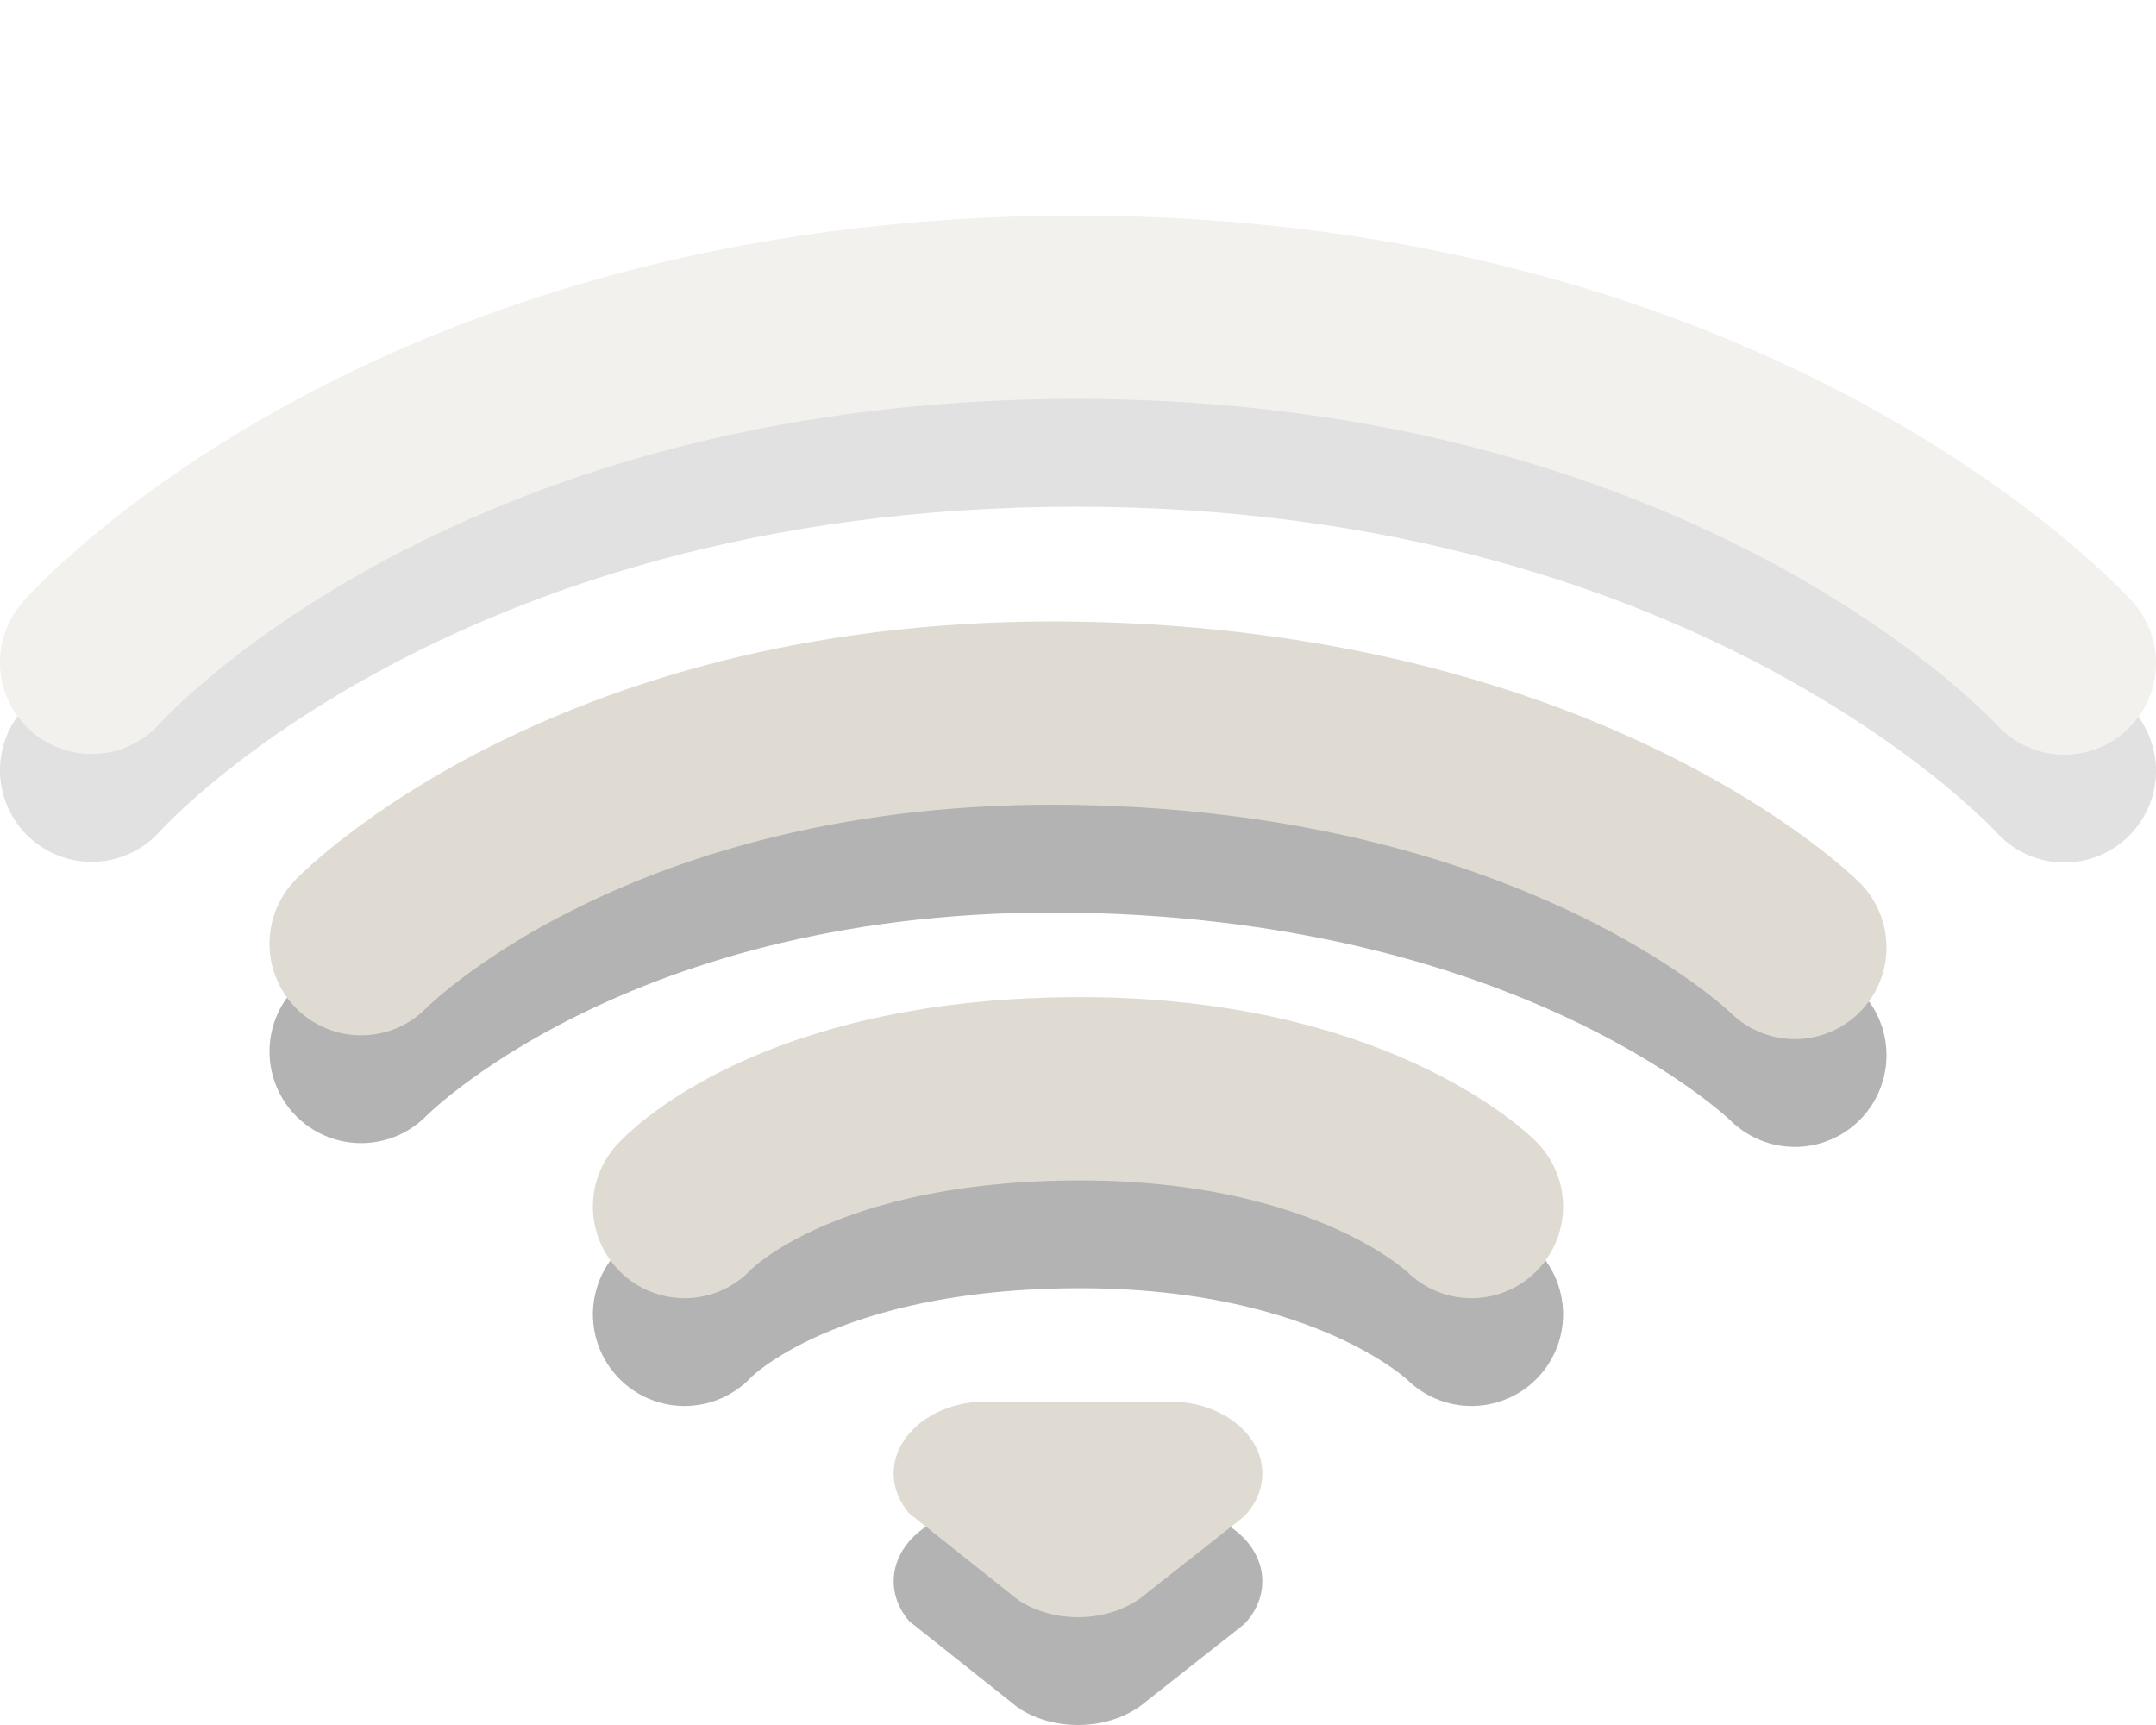
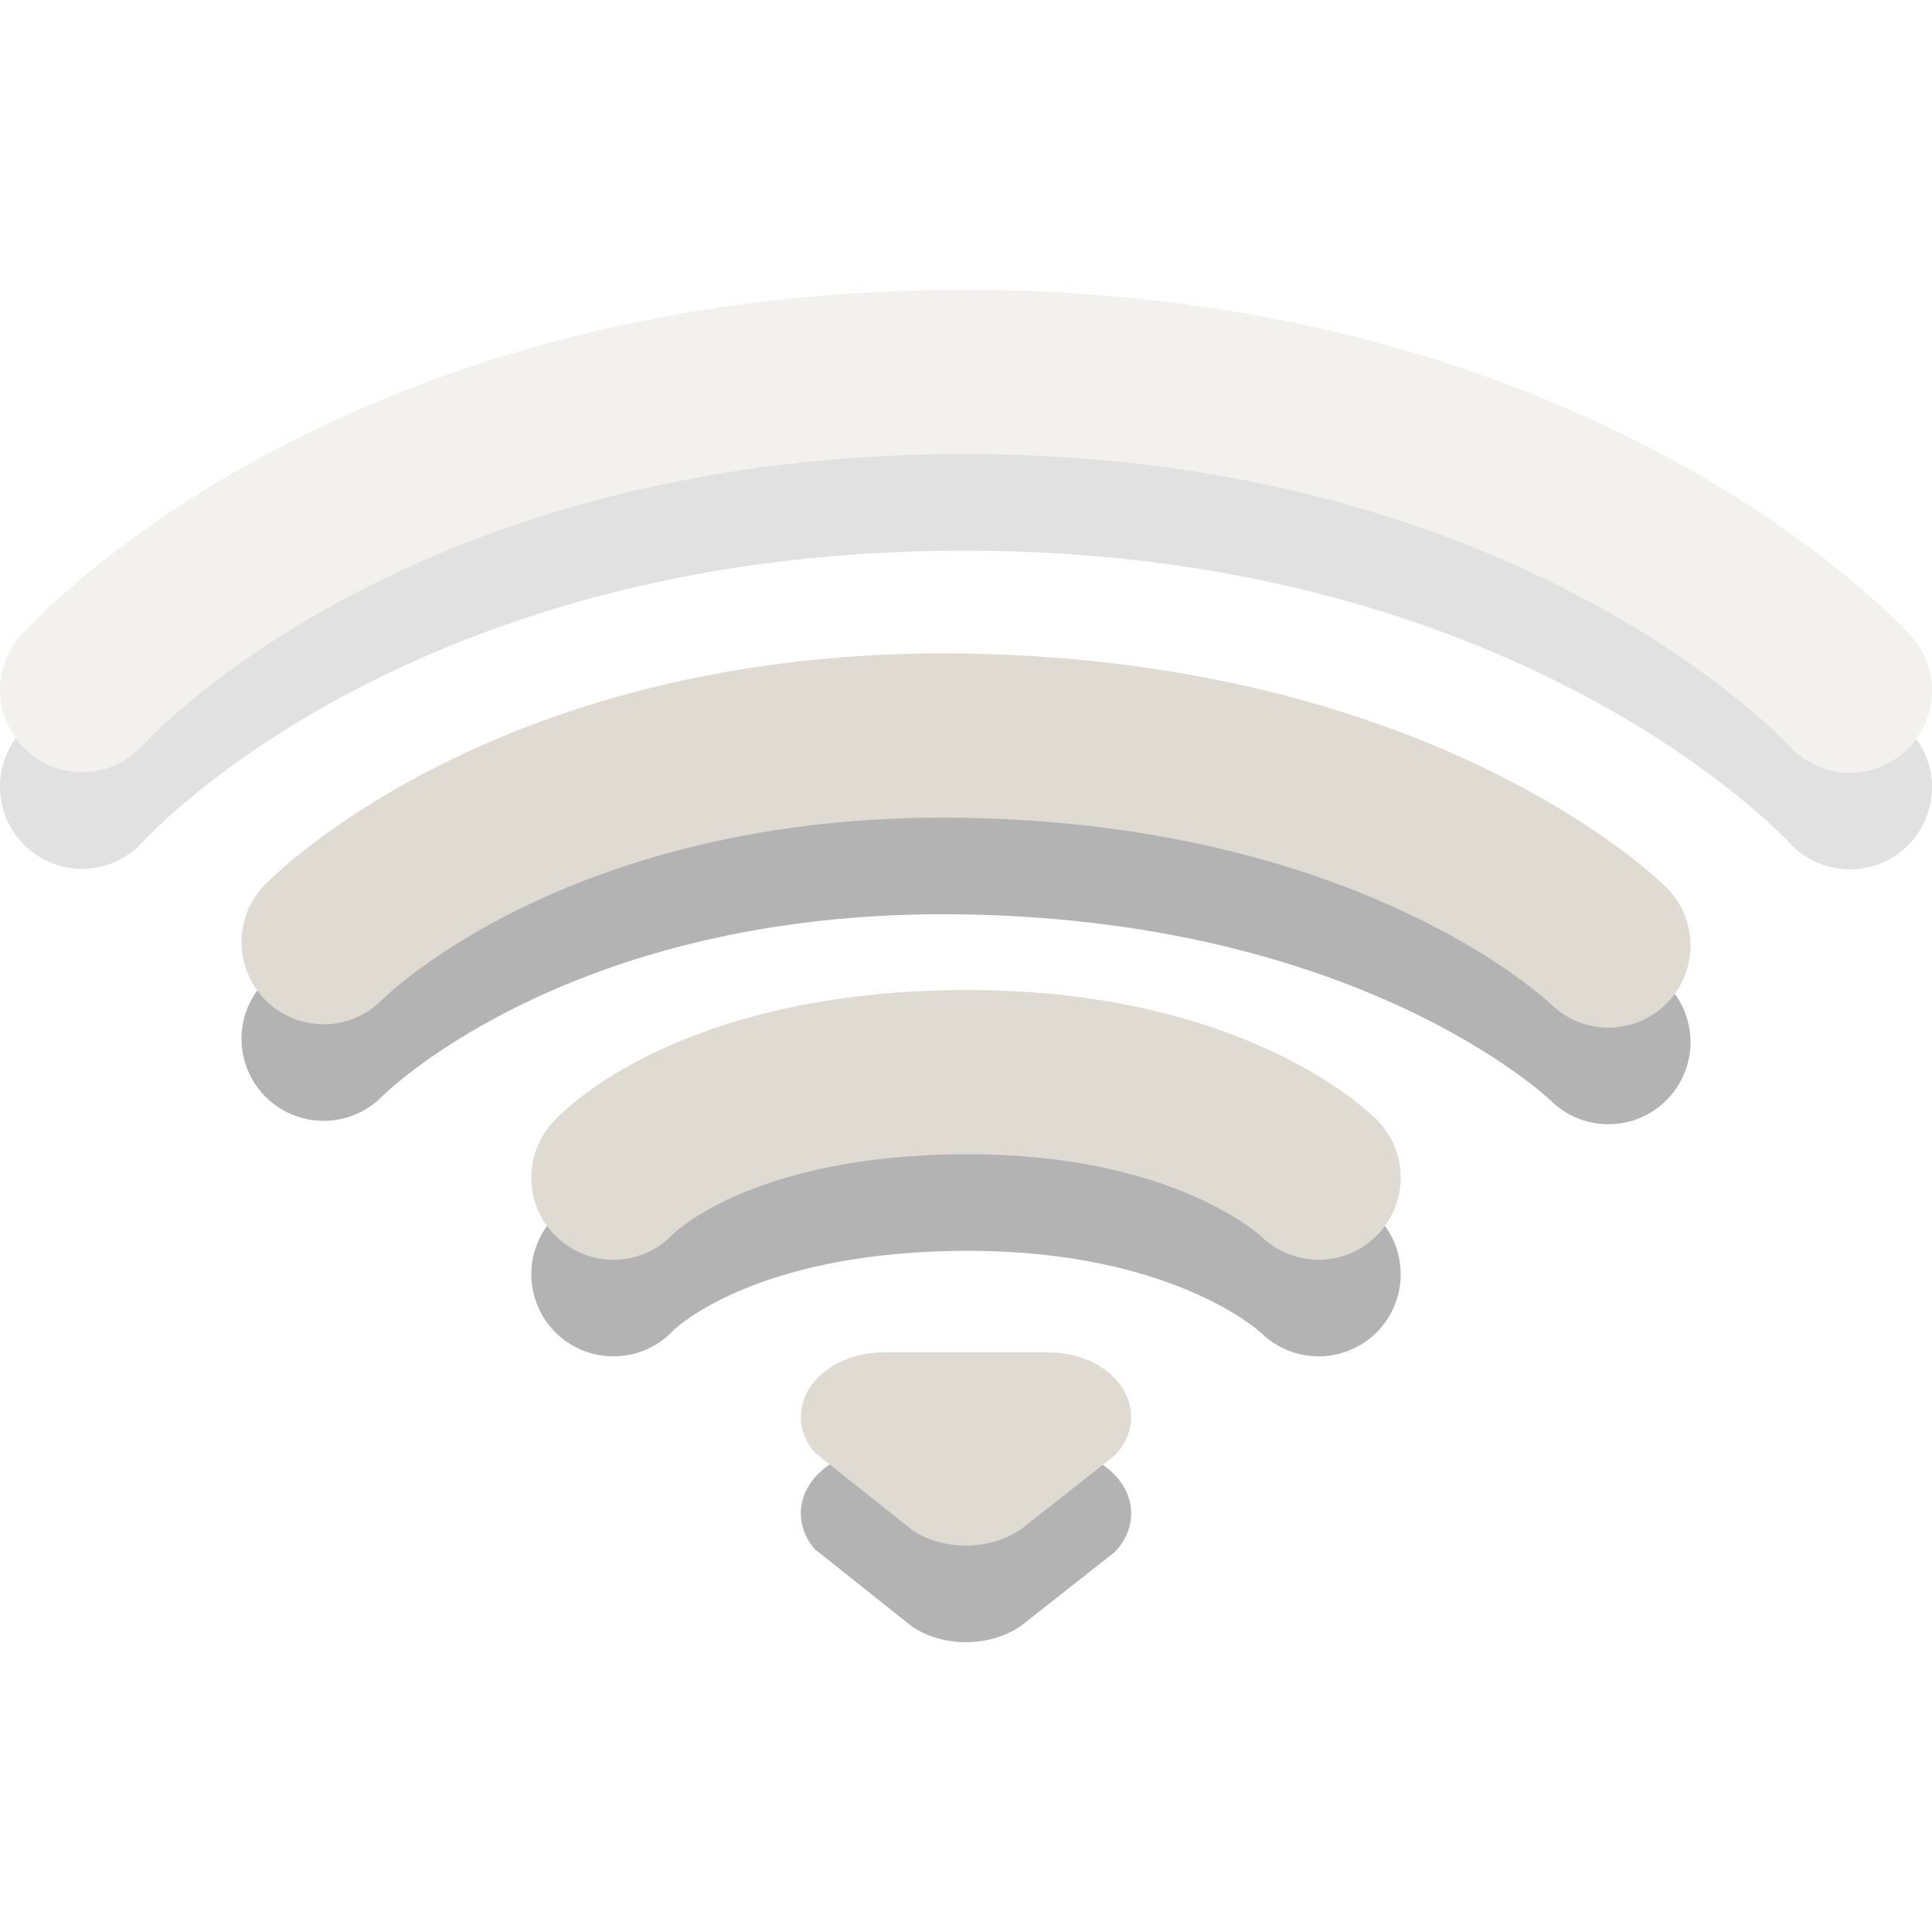
- <svg xmlns="http://www.w3.org/2000/svg" version="1.0" width="20" height="16" id="svg3229">
+ <svg xmlns="http://www.w3.org/2000/svg" id="svg3229" height="16" width="16" version="1.0">
  <defs id="defs3231" />
-   <g transform="translate(-2,-4)" id="g3893" style="opacity:0.4">
-     <path d="m 2.85,11.144 c 0,0 2.898,-3.294 9.132,-3.294 6.204,0 9.168,3.3 9.168,3.3" id="path3683-5" style="opacity:0.3;fill:none;stroke:#000000;stroke-width:1.7;stroke-linecap:round;stroke-linejoin:miter;stroke-miterlimit:4;stroke-opacity:1;stroke-dasharray:none;stroke-dashoffset:0;marker:none;visibility:visible;display:inline;overflow:visible;enable-background:accumulate" />
-     <path d="m 2.85,10.144 c 0,0 2.898,-3.294 9.132,-3.294 C 18.186,6.85 21.15,10.15 21.15,10.15" id="path3683" style="fill:none;stroke:#dfdbd2;stroke-width:1.7;stroke-linecap:round;stroke-linejoin:miter;stroke-miterlimit:4;stroke-opacity:1;stroke-dasharray:none;stroke-dashoffset:0;marker:none;visibility:visible;display:inline;overflow:visible;enable-background:accumulate" />
+   <g transform="matrix(0.8,0,0,0.8,0,0.8000001)" id="g3742">
+     <g transform="translate(-2,-4)" id="g3893" style="opacity:0.4">
+       <path d="m 2.85,11.144 c 0,0 2.898,-3.294 9.132,-3.294 6.204,0 9.168,3.3 9.168,3.3" id="path3683-5" style="display:inline;overflow:visible;visibility:visible;opacity:0.3;fill:none;stroke:#000000;stroke-width:1.7;stroke-linecap:round;stroke-linejoin:miter;stroke-miterlimit:4;stroke-dasharray:none;stroke-dashoffset:0;stroke-opacity:1;marker:none;enable-background:accumulate" />
+       <path d="m 2.85,10.144 c 0,0 2.898,-3.294 9.132,-3.294 C 18.186,6.85 21.15,10.15 21.15,10.15" id="path3683" style="display:inline;overflow:visible;visibility:visible;fill:none;stroke:#dfdbd2;stroke-width:1.7;stroke-linecap:round;stroke-linejoin:miter;stroke-miterlimit:4;stroke-dasharray:none;stroke-dashoffset:0;stroke-opacity:1;marker:none;enable-background:accumulate" />
+     </g>
+     <path d="m 3.35,9.753 c 0,0 2.147,-2.216 6.65,-2.137 C 14.54,7.695 16.65,9.788 16.65,9.788" id="path3681-0" style="display:inline;overflow:visible;visibility:visible;opacity:0.3;fill:none;stroke:#000000;stroke-width:1.7;stroke-linecap:round;stroke-linejoin:miter;stroke-miterlimit:4;stroke-dasharray:none;stroke-dashoffset:0;stroke-opacity:1;marker:none;enable-background:accumulate" />
+     <path d="m 3.35,8.753 c 0,0 2.147,-2.216 6.65,-2.137 C 14.54,6.695 16.65,8.788 16.65,8.788" id="path3681" style="display:inline;overflow:visible;visibility:visible;fill:none;stroke:#dfdbd2;stroke-width:1.7;stroke-linecap:round;stroke-linejoin:miter;stroke-miterlimit:4;stroke-dasharray:none;stroke-dashoffset:0;stroke-opacity:1;marker:none;enable-background:accumulate" />
+     <path d="m 6.35,12.191 c 0,0 0.967,-1.072 3.599,-1.092 2.599,-0.02 3.701,1.092 3.701,1.092" id="path3209-5" style="display:inline;overflow:visible;visibility:visible;opacity:0.3;fill:none;stroke:#000000;stroke-width:1.7;stroke-linecap:round;stroke-linejoin:miter;stroke-miterlimit:4;stroke-dasharray:none;stroke-dashoffset:0;stroke-opacity:1;marker:none;enable-background:accumulate" />
+     <path d="m 6.35,11.191 c 0,0 0.967,-1.072 3.599,-1.092 2.599,-0.02 3.701,1.092 3.701,1.092" id="path3209" style="display:inline;overflow:visible;visibility:visible;fill:none;stroke:#dfdbd2;stroke-width:1.7;stroke-linecap:round;stroke-linejoin:miter;stroke-miterlimit:4;stroke-dasharray:none;stroke-dashoffset:0;stroke-opacity:1;marker:none;enable-background:accumulate" />
+     <path d="m 9.145,14 c -0.472,0 -0.855,0.299 -0.855,0.667 0,0.137 0.053,0.264 0.144,0.37 0,0 1.008,0.801 1.008,0.801 C 9.591,15.939 9.787,16 10,16 c 0.253,0 0.481,-0.086 0.638,-0.223 0,0 0.901,-0.71 0.901,-0.71 0.108,-0.111 0.171,-0.25 0.171,-0.4 0,-0.368 -0.383,-0.667 -0.855,-0.667 0,0 -1.71,0 -1.71,0 z" id="path3196-5-7" style="display:inline;overflow:visible;visibility:visible;opacity:0.3;fill:#000000;fill-opacity:1;fill-rule:evenodd;stroke:none;stroke-width:1.7;marker:none;enable-background:accumulate" />
+     <path d="m 9.145,13 c -0.472,0 -0.855,0.299 -0.855,0.667 0,0.137 0.053,0.264 0.144,0.37 0,0 1.008,0.801 1.008,0.801 C 9.591,14.939 9.787,15 10,15 c 0.253,0 0.481,-0.086 0.638,-0.223 0,0 0.901,-0.71 0.901,-0.71 0.108,-0.111 0.171,-0.25 0.171,-0.4 0,-0.368 -0.383,-0.667 -0.855,-0.667 0,0 -1.71,0 -1.71,0 z" id="path3196-5" style="display:inline;overflow:visible;visibility:visible;fill:#dfdbd2;fill-opacity:1;fill-rule:evenodd;stroke:none;stroke-width:1.7;marker:none;enable-background:accumulate" />
  </g>
-   <path d="m 3.35,9.753 c 0,0 2.147,-2.216 6.65,-2.137 C 14.54,7.695 16.65,9.788 16.65,9.788" id="path3681-0" style="opacity:0.3;fill:none;stroke:#000000;stroke-width:1.7;stroke-linecap:round;stroke-linejoin:miter;stroke-miterlimit:4;stroke-opacity:1;stroke-dasharray:none;stroke-dashoffset:0;marker:none;visibility:visible;display:inline;overflow:visible;enable-background:accumulate" />
-   <path d="m 3.35,8.753 c 0,0 2.147,-2.216 6.65,-2.137 C 14.54,6.695 16.65,8.788 16.65,8.788" id="path3681" style="fill:none;stroke:#dfdbd2;stroke-width:1.7;stroke-linecap:round;stroke-linejoin:miter;stroke-miterlimit:4;stroke-opacity:1;stroke-dasharray:none;stroke-dashoffset:0;marker:none;visibility:visible;display:inline;overflow:visible;enable-background:accumulate" />
-   <path d="m 6.35,12.191 c 0,0 0.967,-1.072 3.599,-1.092 2.599,-0.02 3.701,1.092 3.701,1.092" id="path3209-5" style="opacity:0.3;fill:none;stroke:#000000;stroke-width:1.7;stroke-linecap:round;stroke-linejoin:miter;stroke-miterlimit:4;stroke-opacity:1;stroke-dasharray:none;stroke-dashoffset:0;marker:none;visibility:visible;display:inline;overflow:visible;enable-background:accumulate" />
-   <path d="m 6.35,11.191 c 0,0 0.967,-1.072 3.599,-1.092 2.599,-0.02 3.701,1.092 3.701,1.092" id="path3209" style="fill:none;stroke:#dfdbd2;stroke-width:1.7;stroke-linecap:round;stroke-linejoin:miter;stroke-miterlimit:4;stroke-opacity:1;stroke-dasharray:none;stroke-dashoffset:0;marker:none;visibility:visible;display:inline;overflow:visible;enable-background:accumulate" />
-   <path d="m 9.145,14 c -0.472,0 -0.855,0.299 -0.855,0.667 0,0.137 0.053,0.264 0.144,0.37 0,0 1.008,0.801 1.008,0.801 C 9.591,15.939 9.787,16 10,16 c 0.253,0 0.481,-0.086 0.638,-0.223 0,0 0.901,-0.71 0.901,-0.71 0.108,-0.111 0.171,-0.25 0.171,-0.4 0,-0.368 -0.383,-0.667 -0.855,-0.667 0,0 -1.71,0 -1.71,0 z" id="path3196-5-7" style="opacity:0.3;fill:#000000;fill-opacity:1;fill-rule:evenodd;stroke:none;stroke-width:1.7;marker:none;visibility:visible;display:inline;overflow:visible;enable-background:accumulate" />
-   <path d="m 9.145,13 c -0.472,0 -0.855,0.299 -0.855,0.667 0,0.137 0.053,0.264 0.144,0.37 0,0 1.008,0.801 1.008,0.801 C 9.591,14.939 9.787,15 10,15 c 0.253,0 0.481,-0.086 0.638,-0.223 0,0 0.901,-0.71 0.901,-0.71 0.108,-0.111 0.171,-0.25 0.171,-0.4 0,-0.368 -0.383,-0.667 -0.855,-0.667 0,0 -1.71,0 -1.71,0 z" id="path3196-5" style="fill:#dfdbd2;fill-opacity:1;fill-rule:evenodd;stroke:none;stroke-width:1.7;marker:none;visibility:visible;display:inline;overflow:visible;enable-background:accumulate" />
</svg>
